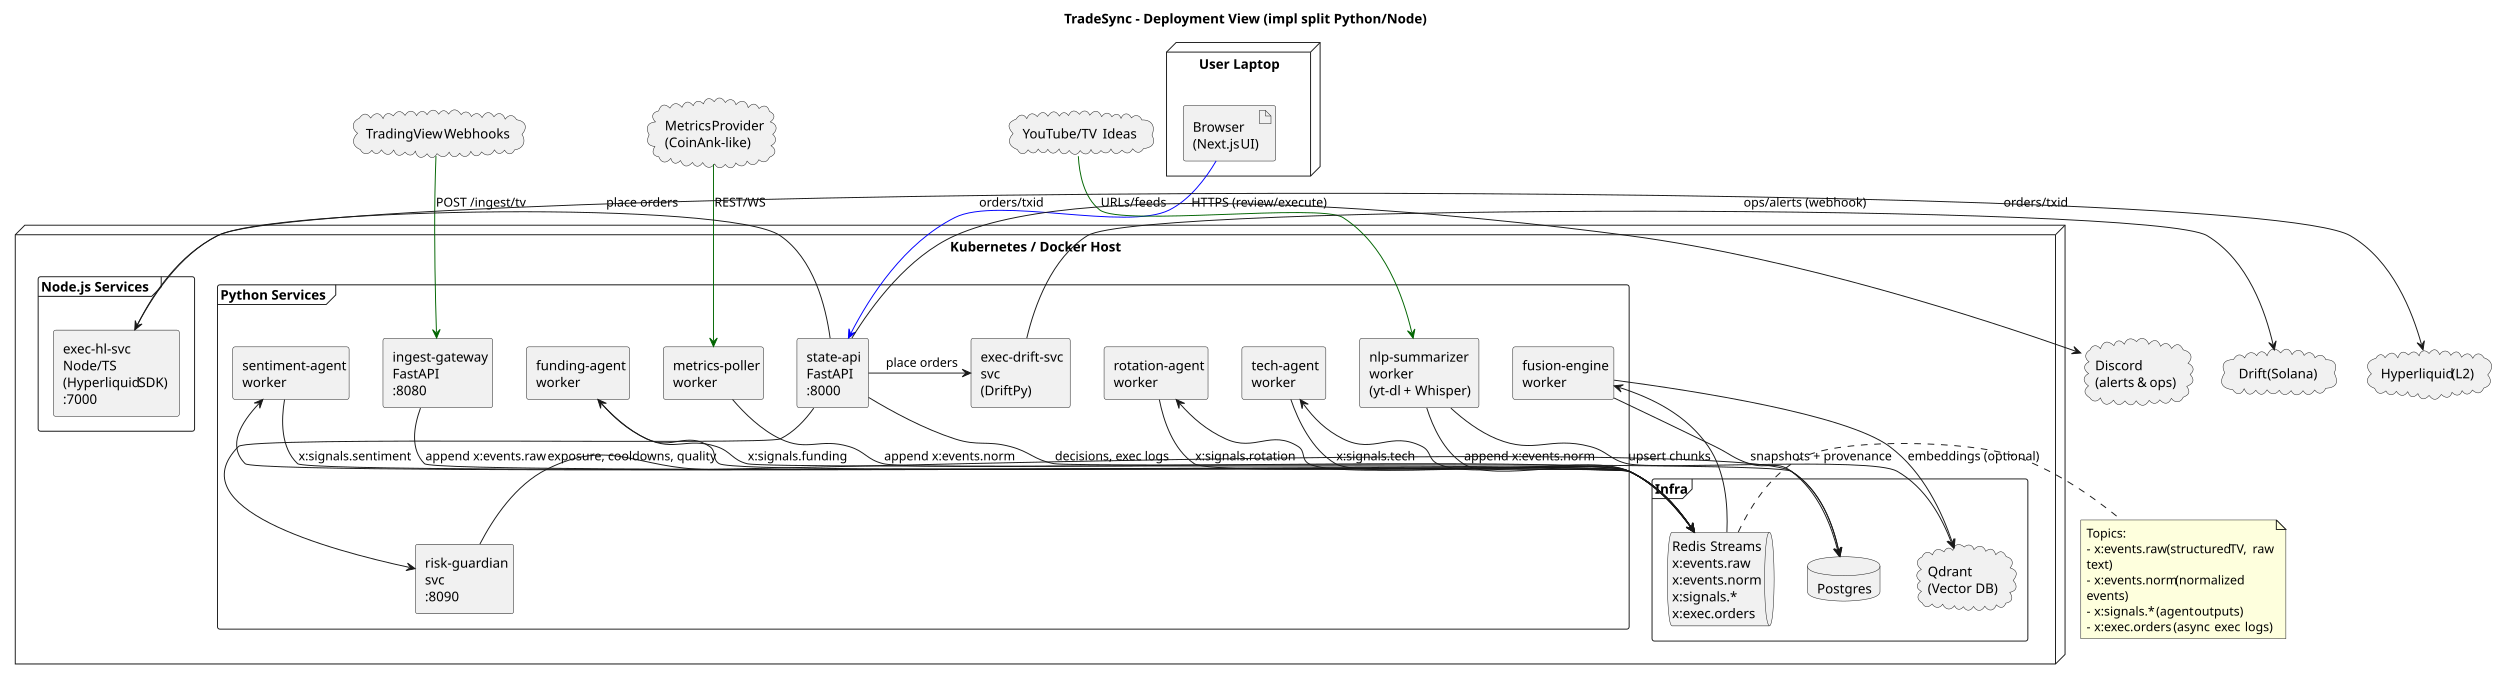
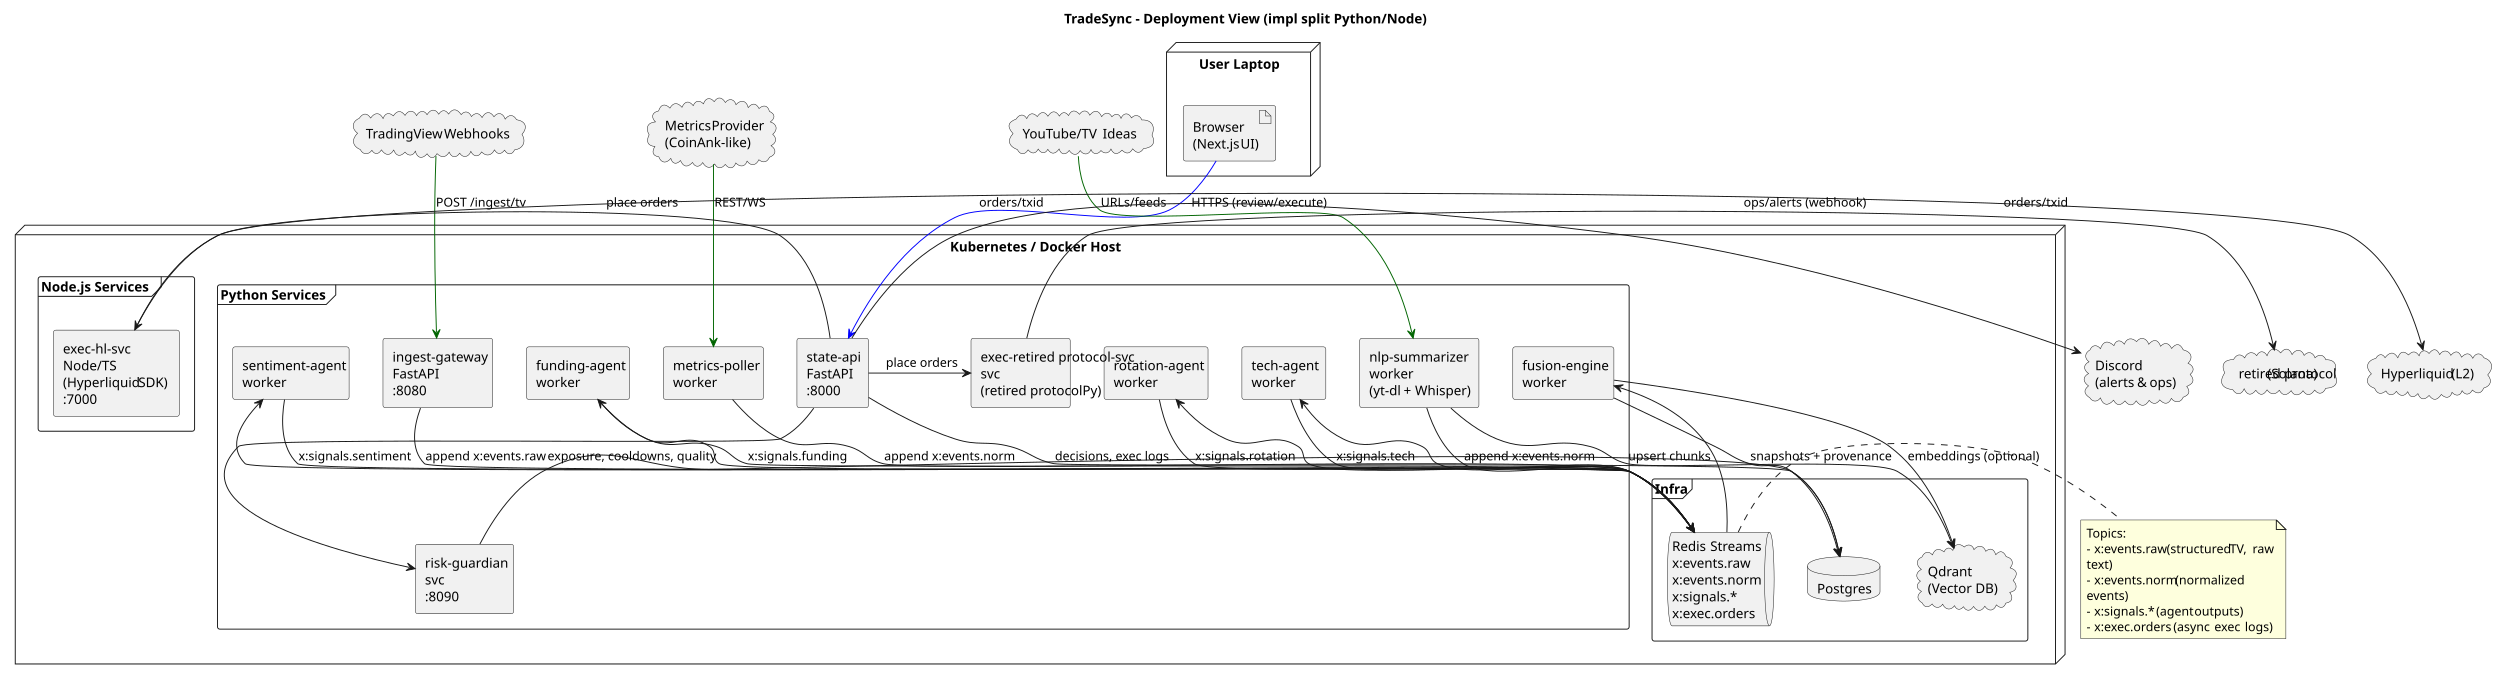
<svg xmlns="http://www.w3.org/2000/svg" contentStyleType="text/css" height="713px" preserveAspectRatio="none" style="width:2621px;height:713px;background:#FFFFFF;" version="1.1" viewBox="0 0 2621 713" width="2621px" zoomAndPan="magnify">
  <defs />
  <g>
    <text fill="#000000" font-family="sans-serif" font-size="14" font-weight="bold" lengthAdjust="spacing" textLength="376" x="1115.621" y="24.533">TradeSync - Deployment View (impl split Python/Node)</text>
    <g id="cluster_user">
      <polygon fill="none" points="1223,54.609,1233,44.609,1384,44.609,1384,174.609,1374,184.609,1223,184.609,1223,54.609" style="stroke:#181818;stroke-width:1.0;" />
      <line style="stroke:#181818;stroke-width:1.0;" x1="1374" x2="1384" y1="54.609" y2="44.609" />
      <line style="stroke:#181818;stroke-width:1.0;" x1="1223" x2="1374" y1="54.609" y2="54.609" />
      <line style="stroke:#181818;stroke-width:1.0;" x1="1374" x2="1374" y1="54.609" y2="184.609" />
      <text fill="#000000" font-family="sans-serif" font-size="14" font-weight="bold" lengthAdjust="spacing" textLength="85" x="1257" y="72.143">User Laptop</text>
    </g>
    <g id="cluster_k8s">
      <polygon fill="none" points="16,246.109,26,236.109,2165,236.109,2165,686.109,2155,696.109,16,696.109,16,246.109" style="stroke:#181818;stroke-width:1.0;" />
      <line style="stroke:#181818;stroke-width:1.0;" x1="2155" x2="2165" y1="246.109" y2="236.109" />
      <line style="stroke:#181818;stroke-width:1.0;" x1="16" x2="2155" y1="246.109" y2="246.109" />
      <line style="stroke:#181818;stroke-width:1.0;" x1="2155" x2="2155" y1="246.109" y2="696.109" />
      <text fill="#000000" font-family="sans-serif" font-size="14" font-weight="bold" lengthAdjust="spacing" textLength="181" x="996" y="263.643">Kubernetes / Docker Host</text>
    </g>
    <g id="cluster_Python Services">
      <rect fill="none" height="361" rx="2.5" ry="2.5" style="stroke:#181818;stroke-width:1.0;" width="1480" x="228" y="298.609" />
      <path d="M352,298.609 L352,309.219 L342,319.219 L228,319.219 " fill="none" style="stroke:#181818;stroke-width:1.0;" />
      <text fill="#000000" font-family="sans-serif" font-size="14" font-weight="bold" lengthAdjust="spacing" textLength="114" x="231" y="314.143">Python Services</text>
    </g>
    <g id="cluster_Node.js Services">
      <rect fill="none" height="162" rx="2.5" ry="2.5" style="stroke:#181818;stroke-width:1.0;" width="164" x="40" y="290.109" />
      <path d="M169,290.109 L169,300.719 L159,310.719 L40,310.719 " fill="none" style="stroke:#181818;stroke-width:1.0;" />
      <text fill="#000000" font-family="sans-serif" font-size="14" font-weight="bold" lengthAdjust="spacing" textLength="119" x="43" y="305.643">Node.js Services</text>
    </g>
    <g id="cluster_Infra">
      <rect fill="none" height="170" rx="2.5" ry="2.5" style="stroke:#181818;stroke-width:1.0;" width="394" x="1732" y="502.109" />
      <path d="M1774,502.109 L1774,512.719 L1764,522.719 L1732,522.719 " fill="none" style="stroke:#181818;stroke-width:1.0;" />
      <text fill="#000000" font-family="sans-serif" font-size="14" font-weight="bold" lengthAdjust="spacing" textLength="32" x="1735" y="517.643">Infra</text>
    </g>
    <g id="elem_ui">
      <rect fill="#F1F1F1" height="58.219" rx="2.5" ry="2.5" style="stroke:#181818;stroke-width:0.5;" width="97" x="1240.5" y="110.609" />
      <polygon fill="#F1F1F1" points="1320.5,115.609,1320.5,129.609,1332.5,129.609,1332.5,121.609,1326.5,115.609,1320.5,115.609" style="stroke:#181818;stroke-width:0.5;" />
      <line style="stroke:#181818;stroke-width:0.5;" x1="1326.5" x2="1326.5" y1="115.609" y2="121.609" />
      <line style="stroke:#181818;stroke-width:0.5;" x1="1332.5" x2="1326.5" y1="121.609" y2="121.609" />
      <text fill="#000000" font-family="sans-serif" font-size="14" lengthAdjust="spacing" textLength="51" x="1250.5" y="138.143">Browser</text>
      <text fill="#000000" font-family="sans-serif" font-size="14" lengthAdjust="spacing" textLength="46" x="1250.5" y="155.752">(Next.js</text>
      <text fill="#000000" font-family="sans-serif" font-size="14" lengthAdjust="spacing" textLength="4" x="1296.5" y="155.752"> </text>
      <text fill="#000000" font-family="sans-serif" font-size="14" lengthAdjust="spacing" textLength="17" x="1300.5" y="155.752">UI)</text>
    </g>
    <g id="elem_ingest">
      <rect fill="#F1F1F1" height="72.828" rx="2.5" ry="2.5" style="stroke:#181818;stroke-width:0.5;" width="115" x="401.5" y="354.609" />
      <text fill="#000000" font-family="sans-serif" font-size="14" lengthAdjust="spacing" textLength="95" x="411.5" y="379.143">ingest-gateway</text>
      <text fill="#000000" font-family="sans-serif" font-size="14" lengthAdjust="spacing" textLength="49" x="411.5" y="396.752">FastAPI</text>
      <text fill="#000000" font-family="sans-serif" font-size="14" lengthAdjust="spacing" textLength="36" x="411.5" y="414.361">:8080</text>
    </g>
    <g id="elem_nlp">
      <rect fill="#F1F1F1" height="72.828" rx="2.5" ry="2.5" style="stroke:#181818;stroke-width:0.5;" width="125" x="1425.5" y="354.609" />
      <text fill="#000000" font-family="sans-serif" font-size="14" lengthAdjust="spacing" textLength="96" x="1435.5" y="379.143">nlp-summarizer</text>
      <text fill="#000000" font-family="sans-serif" font-size="14" lengthAdjust="spacing" textLength="42" x="1435.5" y="396.752">worker</text>
      <text fill="#000000" font-family="sans-serif" font-size="14" lengthAdjust="spacing" textLength="32" x="1435.5" y="414.361">(yt-dl</text>
      <text fill="#000000" font-family="sans-serif" font-size="14" lengthAdjust="spacing" textLength="4" x="1467.5" y="414.361"> </text>
      <text fill="#000000" font-family="sans-serif" font-size="14" lengthAdjust="spacing" textLength="8" x="1471.5" y="414.361">+</text>
      <text fill="#000000" font-family="sans-serif" font-size="14" lengthAdjust="spacing" textLength="4" x="1479.5" y="414.361"> </text>
      <text fill="#000000" font-family="sans-serif" font-size="14" lengthAdjust="spacing" textLength="57" x="1483.5" y="414.361">Whisper)</text>
    </g>
    <g id="elem_mpoller">
      <rect fill="#F1F1F1" height="55.219" rx="2.5" ry="2.5" style="stroke:#181818;stroke-width:0.5;" width="105" x="695.5" y="363.609" />
      <text fill="#000000" font-family="sans-serif" font-size="14" lengthAdjust="spacing" textLength="85" x="705.5" y="388.143">metrics-poller</text>
      <text fill="#000000" font-family="sans-serif" font-size="14" lengthAdjust="spacing" textLength="42" x="705.5" y="405.752">worker</text>
    </g>
    <g id="elem_agent_tech">
      <rect fill="#F1F1F1" height="55.219" rx="2.5" ry="2.5" style="stroke:#181818;stroke-width:0.5;" width="88" x="1302" y="363.609" />
      <text fill="#000000" font-family="sans-serif" font-size="14" lengthAdjust="spacing" textLength="68" x="1312" y="388.143">tech-agent</text>
      <text fill="#000000" font-family="sans-serif" font-size="14" lengthAdjust="spacing" textLength="42" x="1312" y="405.752">worker</text>
    </g>
    <g id="elem_agent_funding">
      <rect fill="#F1F1F1" height="55.219" rx="2.5" ry="2.5" style="stroke:#181818;stroke-width:0.5;" width="108" x="552" y="363.609" />
      <text fill="#000000" font-family="sans-serif" font-size="14" lengthAdjust="spacing" textLength="88" x="562" y="388.143">funding-agent</text>
      <text fill="#000000" font-family="sans-serif" font-size="14" lengthAdjust="spacing" textLength="42" x="562" y="405.752">worker</text>
    </g>
    <g id="elem_agent_sentiment">
      <rect fill="#F1F1F1" height="55.219" rx="2.5" ry="2.5" style="stroke:#181818;stroke-width:0.5;" width="122" x="244" y="363.609" />
      <text fill="#000000" font-family="sans-serif" font-size="14" lengthAdjust="spacing" textLength="102" x="254" y="388.143">sentiment-agent</text>
      <text fill="#000000" font-family="sans-serif" font-size="14" lengthAdjust="spacing" textLength="42" x="254" y="405.752">worker</text>
    </g>
    <g id="elem_agent_rotation">
      <rect fill="#F1F1F1" height="55.219" rx="2.5" ry="2.5" style="stroke:#181818;stroke-width:0.5;" width="109" x="1157.5" y="363.609" />
      <text fill="#000000" font-family="sans-serif" font-size="14" lengthAdjust="spacing" textLength="89" x="1167.5" y="388.143">rotation-agent</text>
      <text fill="#000000" font-family="sans-serif" font-size="14" lengthAdjust="spacing" textLength="42" x="1167.5" y="405.752">worker</text>
    </g>
    <g id="elem_fusion">
      <rect fill="#F1F1F1" height="55.219" rx="2.5" ry="2.5" style="stroke:#181818;stroke-width:0.5;" width="106" x="1586" y="363.609" />
      <text fill="#000000" font-family="sans-serif" font-size="14" lengthAdjust="spacing" textLength="86" x="1596" y="388.143">fusion-engine</text>
      <text fill="#000000" font-family="sans-serif" font-size="14" lengthAdjust="spacing" textLength="42" x="1596" y="405.752">worker</text>
    </g>
    <g id="elem_risk">
      <rect fill="#F1F1F1" height="72.828" rx="2.5" ry="2.5" style="stroke:#181818;stroke-width:0.5;" width="103" x="435.5" y="570.609" />
      <text fill="#000000" font-family="sans-serif" font-size="14" lengthAdjust="spacing" textLength="83" x="445.5" y="595.143">risk-guardian</text>
      <text fill="#000000" font-family="sans-serif" font-size="14" lengthAdjust="spacing" textLength="21" x="445.5" y="612.752">svc</text>
      <text fill="#000000" font-family="sans-serif" font-size="14" lengthAdjust="spacing" textLength="36" x="445.5" y="630.361">:8090</text>
    </g>
    <g id="elem_stateapi">
      <rect fill="#F1F1F1" height="72.828" rx="2.5" ry="2.5" style="stroke:#181818;stroke-width:0.5;" width="75" x="835.5" y="354.609" />
      <text fill="#000000" font-family="sans-serif" font-size="14" lengthAdjust="spacing" textLength="55" x="845.5" y="379.143">state-api</text>
      <text fill="#000000" font-family="sans-serif" font-size="14" lengthAdjust="spacing" textLength="49" x="845.5" y="396.752">FastAPI</text>
      <text fill="#000000" font-family="sans-serif" font-size="14" lengthAdjust="spacing" textLength="36" x="845.5" y="414.361">:8000</text>
    </g>
-     <g id="elem_exec_drift">
+     <g id="elem_exec_retired protocol">
      <rect fill="#F1F1F1" height="72.828" rx="2.5" ry="2.5" style="stroke:#181818;stroke-width:0.5;" width="104" x="1018" y="354.609" />
-       <text fill="#000000" font-family="sans-serif" font-size="14" lengthAdjust="spacing" textLength="84" x="1028" y="379.143">exec-drift-svc</text>
+       <text fill="#000000" font-family="sans-serif" font-size="14" lengthAdjust="spacing" textLength="84" x="1028" y="379.143">exec-retired protocol-svc</text>
      <text fill="#000000" font-family="sans-serif" font-size="14" lengthAdjust="spacing" textLength="21" x="1028" y="396.752">svc</text>
-       <text fill="#000000" font-family="sans-serif" font-size="14" lengthAdjust="spacing" textLength="52" x="1028" y="414.361">(DriftPy)</text>
+       <text fill="#000000" font-family="sans-serif" font-size="14" lengthAdjust="spacing" textLength="52" x="1028" y="414.361">(retired protocolPy)</text>
    </g>
    <g id="elem_exec_hl">
      <rect fill="#F1F1F1" height="90.438" rx="2.5" ry="2.5" style="stroke:#181818;stroke-width:0.5;" width="132" x="56" y="346.109" />
      <text fill="#000000" font-family="sans-serif" font-size="14" lengthAdjust="spacing" textLength="71" x="66" y="370.643">exec-hl-svc</text>
      <text fill="#000000" font-family="sans-serif" font-size="14" lengthAdjust="spacing" textLength="55" x="66" y="388.252">Node/TS</text>
      <text fill="#000000" font-family="sans-serif" font-size="14" lengthAdjust="spacing" textLength="75" x="66" y="405.861">(Hyperliquid</text>
      <text fill="#000000" font-family="sans-serif" font-size="14" lengthAdjust="spacing" textLength="4" x="141" y="405.861"> </text>
      <text fill="#000000" font-family="sans-serif" font-size="14" lengthAdjust="spacing" textLength="33" x="145" y="405.861">SDK)</text>
      <text fill="#000000" font-family="sans-serif" font-size="14" lengthAdjust="spacing" textLength="36" x="66" y="423.471">:7000</text>
    </g>
    <g id="elem_pg">
      <path d="M1895,593.609 C1895,583.609 1933,583.609 1933,583.609 C1933,583.609 1971,583.609 1971,593.609 L1971,620.219 C1971,630.219 1933,630.219 1933,630.219 C1933,630.219 1895,630.219 1895,620.219 L1895,593.609 " fill="#F1F1F1" style="stroke:#181818;stroke-width:0.5;" />
      <path d="M1895,593.609 C1895,603.609 1933,603.609 1933,603.609 C1933,603.609 1971,603.609 1971,593.609 " fill="none" style="stroke:#181818;stroke-width:0.5;" />
      <text fill="#000000" font-family="sans-serif" font-size="14" lengthAdjust="spacing" textLength="56" x="1905" y="622.143">Postgres</text>
    </g>
    <g id="elem_qd">
      <path d="M2015.027,583.892 C2017.366,578.811 2021.724,577.046 2025.988,581.732 C2028.335,575.074 2033.022,574.563 2038.142,578.574 C2040.145,574.193 2043.93,573.049 2047.363,576.99 C2049.02,569.935 2054.437,569.269 2059.368,573.511 C2063.106,569.754 2068.104,571.123 2069.527,576.179 C2073.543,571.317 2079.511,571.275 2081.872,577.95 C2087.264,573.662 2090.41,575.87 2092.364,581.565 C2096.974,576.264 2100.705,578.124 2103.297,583.61 C2109.516,584.935 2111.962,590.255 2107.424,595.359 C2115.645,598.08 2115.252,602.778 2110.607,608.593 C2115.518,613.685 2114.81,619.609 2107.032,621.06 C2110.652,626.289 2110.196,631.051 2102.938,632.326 C2100.656,637.983 2097.015,637.97 2092.99,634.158 C2090.38,640.855 2084.924,641.462 2080.858,635.559 C2077.691,641.21 2072.543,641.565 2069.102,635.842 C2065.915,640.563 2061.871,641.543 2058.453,636.084 C2055.451,639.971 2051.166,639.764 2049.149,635.022 C2044.993,640.493 2039.475,639.284 2036.706,633.49 C2033.803,638.024 2028.292,637.837 2025.633,633.197 C2021.784,637.093 2018.081,637.576 2015.203,632.115 C2009.541,628.662 2009.269,624.085 2014.443,619.955 C2009.005,617.211 2008.434,613.103 2013.335,609.285 C2007.63,605.422 2008.619,599.898 2014.341,596.968 C2009.134,593.228 2008.097,586.996 2015.027,583.892 " fill="#F1F1F1" style="stroke:#181818;stroke-width:0.5;" />
      <text fill="#000000" font-family="sans-serif" font-size="14" lengthAdjust="spacing" textLength="44" x="2021" y="604.143">Qdrant</text>
      <text fill="#000000" font-family="sans-serif" font-size="14" lengthAdjust="spacing" textLength="46" x="2021" y="621.752">(Vector</text>
      <text fill="#000000" font-family="sans-serif" font-size="14" lengthAdjust="spacing" textLength="4" x="2067" y="621.752"> </text>
      <text fill="#000000" font-family="sans-serif" font-size="14" lengthAdjust="spacing" textLength="24" x="2071" y="621.752">DB)</text>
    </g>
    <g id="elem_rs">
      <path d="M1753,558.109 L1855,558.109 C1860,558.109 1860,607.133 1860,607.133 C1860,607.133 1860,656.156 1855,656.156 L1753,656.156 C1748,656.156 1748,607.133 1748,607.133 C1748,607.133 1748,558.109 1753,558.109 " fill="#F1F1F1" style="stroke:#181818;stroke-width:0.5;" />
      <path d="M1855,558.109 C1850,558.109 1850,607.133 1850,607.133 C1850,656.156 1855,656.156 1855,656.156 " fill="none" style="stroke:#181818;stroke-width:0.5;" />
      <text fill="#000000" font-family="sans-serif" font-size="14" lengthAdjust="spacing" textLength="36" x="1753" y="577.643">Redis</text>
      <text fill="#000000" font-family="sans-serif" font-size="14" lengthAdjust="spacing" textLength="4" x="1789" y="577.643"> </text>
      <text fill="#000000" font-family="sans-serif" font-size="14" lengthAdjust="spacing" textLength="52" x="1793" y="577.643">Streams</text>
      <text fill="#000000" font-family="sans-serif" font-size="14" lengthAdjust="spacing" textLength="78" x="1753" y="595.252">x:events.raw</text>
      <text fill="#000000" font-family="sans-serif" font-size="14" lengthAdjust="spacing" textLength="88" x="1753" y="612.861">x:events.norm</text>
      <text fill="#000000" font-family="sans-serif" font-size="14" lengthAdjust="spacing" textLength="63" x="1753" y="630.471">x:signals.*</text>
      <text fill="#000000" font-family="sans-serif" font-size="14" lengthAdjust="spacing" textLength="84" x="1753" y="648.08">x:exec.orders</text>
    </g>
    <g id="elem_tv">
      <path d="M376.546,124.105 C380.372,118.602 384.445,117.728 388.608,123.752 C392.671,117.884 398.051,117.28 401.625,124.247 C403.796,118.57 407.662,117.386 412.361,121.466 C416.256,115.867 420.288,115.187 424.645,120.966 C428.109,115.075 433.516,115.009 436.763,121.184 C439.128,116.535 444.473,114.728 447.728,120.222 C451.143,114.846 456.036,113.174 459.96,119.699 C463.004,114.939 467.161,114.749 470.297,119.599 C474.956,112.861 479.334,114.309 483.502,120.116 C487.425,115.469 492.132,117.108 494.216,122.149 C498.387,117.789 502.146,118.018 505.399,123.223 C508.758,117.19 513.65,115.814 517.88,122.359 C522.428,116.618 527.611,118.922 529.635,124.892 C533.576,119.841 538.145,119.731 541.564,125.469 C551.156,127.118 553.603,133.424 547.257,140.938 C552.006,148.47 548.29,156.041 539.515,157.089 C536.808,162.848 532.035,162.473 528.981,157.428 C525.285,162.065 521.802,162.437 518.38,157.136 C515.347,163.229 509.746,164.401 504.911,159.304 C501.515,165.322 496.44,164.4 493.631,158.736 C491.532,164.408 485.876,166.431 481.921,160.631 C478.152,165.915 473.556,165.544 470.924,159.525 C467.285,165.356 463.118,165.72 458.185,161.103 C454.888,166.874 451.185,166.472 447.747,161.238 C442.9,167.159 437.331,165.962 435.425,158.525 C432.888,163.834 428.005,163.758 424.632,159.464 C419.838,164.568 415.414,164.049 412.777,157.306 C408.552,164.21 403.904,162.739 399.868,157.111 C397.168,161.637 393.095,162.708 389.896,157.63 C386.415,162.363 380.469,162.652 377.745,156.763 C369.11,153.187 368.519,145.886 374.815,139.741 C368.462,134.808 368.767,127.472 376.546,124.105 " fill="#F1F1F1" style="stroke:#181818;stroke-width:0.5;" />
      <text fill="#000000" font-family="sans-serif" font-size="14" lengthAdjust="spacing" textLength="78" x="383.5" y="145.143">TradingView</text>
      <text fill="#000000" font-family="sans-serif" font-size="14" lengthAdjust="spacing" textLength="4" x="461.5" y="145.143"> </text>
      <text fill="#000000" font-family="sans-serif" font-size="14" lengthAdjust="spacing" textLength="67" x="465.5" y="145.143">Webhooks</text>
    </g>
    <g id="elem_yt">
      <path d="M1065.37,124.793 C1068.259,119.98 1073.135,118.683 1076.486,124.3 C1078.977,118.625 1083.023,117.518 1087.493,122.195 C1090.854,117.268 1094.968,116.038 1098.654,121.859 C1102.537,115.992 1106.639,115.398 1110.685,121.698 C1113.428,117.248 1116.94,116.778 1120.232,121.1 C1123.418,114.896 1127.355,115.042 1131.754,119.828 C1135.053,114.947 1140.105,115.084 1142.522,120.731 C1147.386,114.804 1151.724,115.292 1154.986,122.278 C1158.232,117.936 1162.567,116.824 1165.687,122.414 C1169.201,118.798 1173.272,118.628 1175.273,124.023 C1177.838,117.981 1183.226,117.781 1186.255,123.594 C1189.893,119.521 1195.232,120.734 1197.068,125.741 C1207.482,125.37 1211.6,132.34 1207.758,141.587 C1212.299,150.642 1207.458,154.915 1198.892,155.785 C1195.112,161.29 1191.507,160.789 1187.521,156.013 C1184.313,161.587 1180.755,161.702 1176.291,157.448 C1171.953,161.912 1167.921,162.886 1164.723,156.26 C1162.641,161.05 1157.652,161.708 1154.261,157.841 C1151.141,161.991 1146.002,162.539 1143.802,156.862 C1141.321,162.918 1135.929,162.642 1132.464,157.895 C1129.062,163.885 1124.243,162.548 1120.964,157.763 C1116.973,162.956 1112.636,162.49 1110.351,156.189 C1106.894,161.214 1102.376,162.706 1098.536,156.595 C1095.645,161.833 1091.096,160.77 1088.494,156.296 C1085.488,161.68 1081.598,161.552 1077.842,157.109 C1074.548,162.464 1069.623,162.752 1066.619,156.82 C1057.993,153.652 1055.365,147.376 1062.109,140.069 C1055.908,133.174 1056.08,128.382 1065.37,124.793 " fill="#F1F1F1" style="stroke:#181818;stroke-width:0.5;" />
      <text fill="#000000" font-family="sans-serif" font-size="14" lengthAdjust="spacing" textLength="80" x="1072" y="145.143">YouTube/TV</text>
      <text fill="#000000" font-family="sans-serif" font-size="14" lengthAdjust="spacing" textLength="4" x="1152" y="145.143"> </text>
      <text fill="#000000" font-family="sans-serif" font-size="14" lengthAdjust="spacing" textLength="34" x="1156" y="145.143">Ideas</text>
    </g>
    <g id="elem_metrics">
      <path d="M690.471,116.322 C692.632,109.402 697.138,108.021 702.376,113.325 C705.964,106.994 710.649,107.445 714.992,112.487 C717.904,106.084 722.086,104.996 726.793,110.744 C729.277,105.036 733.337,104.817 737.511,108.892 C739.528,102.6 744.433,101.486 748.794,106.566 C752.865,100.49 757.206,102.212 760.439,107.43 C764.397,102.617 769.846,103.771 771.617,109.705 C776.47,104.242 782.645,105.194 784.417,112.737 C788.7,107.855 792.471,107.702 795.789,113.742 C800.35,109.614 805.024,110.312 806.666,116.747 C812.987,119.684 812.759,123.88 807.641,127.824 C814.786,130.097 815.668,136.104 810.121,140.802 C814.827,144.909 813.801,150.108 808.363,152.72 C814.574,156.999 813.488,162.31 806.739,164.855 C804.199,170.173 800.271,171.207 795.6,167.48 C792.755,173.427 787.508,174.664 783.265,168.96 C780.869,175.536 775.551,175.161 771.405,170.869 C768.91,177.3 764.462,177.534 760.374,172.387 C756.828,176.78 752.399,177.612 749.265,171.934 C744.652,177.538 740.015,176.082 736.711,170.469 C733.501,175.34 729.101,175.899 726.009,170.347 C720.639,175.924 716.718,175.359 713.378,168.314 C709.492,172.632 704.904,172.172 703.3,166.1 C698.865,171.331 693.471,171.62 690.672,164.437 C683.647,163.279 683.416,158.564 686.607,153.581 C678.428,152.81 677.381,147.701 680.551,141.323 C676.71,134.458 678.516,128.57 687.143,127.768 C682.327,122.879 683.425,117.763 690.471,116.322 " fill="#F1F1F1" style="stroke:#181818;stroke-width:0.5;" />
      <text fill="#000000" font-family="sans-serif" font-size="14" lengthAdjust="spacing" textLength="45" x="697" y="136.643">Metrics</text>
      <text fill="#000000" font-family="sans-serif" font-size="14" lengthAdjust="spacing" textLength="4" x="742" y="136.643"> </text>
      <text fill="#000000" font-family="sans-serif" font-size="14" lengthAdjust="spacing" textLength="53" x="746" y="136.643">Provider</text>
      <text fill="#000000" font-family="sans-serif" font-size="14" lengthAdjust="spacing" textLength="89" x="697" y="154.252">(CoinAnk-like)</text>
    </g>
    <g id="elem_dc">
      <path d="M2191.166,366.842 C2193.427,361.354 2198.631,361.055 2202.066,365.563 C2205.206,357.199 2209.919,356.743 2216.248,362.319 C2218.448,355.962 2223.414,355.948 2227.133,360.849 C2229.649,354.095 2235.078,353.715 2239.974,358.107 C2244.732,352.181 2250.704,354.829 2252.784,360.954 C2257.498,355.075 2262.621,355.722 2265.137,363.016 C2269.984,358.083 2273.959,359.818 2276.742,365.314 C2281.653,359.409 2285.539,360.035 2288.913,366.792 C2296.3,368.406 2300.273,374.329 2293.922,380.841 C2299.248,383.195 2301.737,388.095 2296.146,392.526 C2301.665,398.765 2299.144,402.321 2292.575,405.137 C2296.783,410.825 2294.967,414.13 2288.875,416.449 C2286.245,422.535 2280.191,422.736 2276.442,417.7 C2273.407,424.355 2268.829,424.095 2264.346,419.219 C2261.175,424.042 2256.752,424.087 2253.164,419.727 C2249.105,426.544 2244.098,426.723 2239.55,420.228 C2235.858,426.403 2231.624,425.384 2227.831,420.333 C2223.4,425.223 2219.523,426.058 2215.846,419.541 C2210.496,425.747 2204.936,425.424 2202.065,417.178 C2198.977,421.614 2193.952,421.644 2190.96,417.06 C2185.423,413.466 2183.575,409.461 2189.578,404.588 C2184.088,400.744 2182.808,395.434 2189.612,391.622 C2184.404,387.884 2183.597,382.581 2190.113,379.321 C2184.887,375.397 2185.794,369.872 2191.166,366.842 " fill="#F1F1F1" style="stroke:#181818;stroke-width:0.5;" />
      <text fill="#000000" font-family="sans-serif" font-size="14" lengthAdjust="spacing" textLength="48" x="2196.5" y="388.143">Discord</text>
      <text fill="#000000" font-family="sans-serif" font-size="14" lengthAdjust="spacing" textLength="40" x="2196.5" y="405.752">(alerts</text>
      <text fill="#000000" font-family="sans-serif" font-size="14" lengthAdjust="spacing" textLength="4" x="2236.5" y="405.752"> </text>
      <text fill="#000000" font-family="sans-serif" font-size="14" lengthAdjust="spacing" textLength="9" x="2240.5" y="405.752">&amp;</text>
      <text fill="#000000" font-family="sans-serif" font-size="14" lengthAdjust="spacing" textLength="4" x="2249.5" y="405.752"> </text>
      <text fill="#000000" font-family="sans-serif" font-size="14" lengthAdjust="spacing" textLength="28" x="2253.5" y="405.752">ops)</text>
    </g>
-     <g id="elem_drift">
+     <g id="elem_retired protocol">
      <path d="M2341.596,377.017 C2344.411,371.751 2348.907,370.013 2353.338,375.203 C2355.686,369.459 2361.515,367.528 2365.939,372.835 C2368.897,367.184 2373.9,367.626 2376.764,372.928 C2379.653,365.03 2385.15,363.357 2391.033,369.987 C2395.72,364.091 2400.137,364.808 2403.005,371.691 C2406.711,365.816 2412.852,365.474 2415.655,372.571 C2420.056,367.613 2424.997,369.495 2427.086,375.078 C2431.505,370.834 2435.926,371.683 2438.52,377.212 C2447.707,376.703 2451.16,383.253 2447.151,391.002 C2452.243,400.935 2449.737,406.4 2438.213,407.114 C2435.813,412.916 2430.864,414.29 2426.696,408.939 C2423.046,414.092 2418.829,416.122 2414.491,409.661 C2411.231,414.647 2405.234,416.18 2402.036,409.594 C2397.842,414.518 2393.407,415.866 2389.639,409.141 C2385.307,414.308 2380.787,414.122 2376.781,408.743 C2372.916,414.757 2369.28,415.097 2364.988,409.165 C2360.238,415.158 2355.851,414.655 2352.783,407.591 C2349.955,414.244 2344.76,414.555 2340.86,408.605 C2329.401,407.091 2325.763,401.13 2332.376,390.937 C2328.121,382.003 2332.181,376.897 2341.596,377.017 " fill="#F1F1F1" style="stroke:#181818;stroke-width:0.5;" />
-       <text fill="#000000" font-family="sans-serif" font-size="14" lengthAdjust="spacing" textLength="26" x="2347" y="396.643">Drift</text>
+       <text fill="#000000" font-family="sans-serif" font-size="14" lengthAdjust="spacing" textLength="26" x="2347" y="396.643">retired protocol</text>
      <text fill="#000000" font-family="sans-serif" font-size="14" lengthAdjust="spacing" textLength="4" x="2373" y="396.643"> </text>
      <text fill="#000000" font-family="sans-serif" font-size="14" lengthAdjust="spacing" textLength="54" x="2377" y="396.643">(Solana)</text>
    </g>
    <g id="elem_hl">
      <path d="M2490.9,375.64 C2493.23,371.436 2497.529,370.043 2500.497,374.97 C2504.985,369.283 2509.507,367.892 2513.897,375.073 C2516.232,368.769 2519.73,367.053 2525.064,372.131 C2529.299,367.67 2532.695,367.88 2536.193,372.988 C2537.649,367.138 2542.789,366.062 2546.642,370.57 C2550.864,365.093 2554.792,365.229 2557.785,371.716 C2561.078,366.495 2566.887,366.777 2569.455,372.489 C2574.217,367.143 2578.051,367.763 2580.681,374.475 C2585.058,370.064 2589.14,369.117 2592.483,375.596 C2595.586,369.557 2600.721,369.511 2604.271,375.144 C2613.884,378.388 2614.243,386.443 2608.128,393.071 C2613.209,399.036 2611.265,404.689 2603.926,406.873 C2601.197,413.237 2596.624,413.209 2592.053,408.927 C2589.246,414.023 2584.753,414.939 2581.263,409.635 C2579.425,415.585 2574.18,415.44 2570.713,411.346 C2568.683,418.007 2563.642,417.728 2559.481,413.556 C2555.531,419.171 2551.595,421.142 2546.657,414.599 C2541.877,419.715 2537.767,419.606 2534.943,412.694 C2530.356,417.642 2526.748,417.077 2524.285,410.696 C2520.54,416.356 2515.739,415.461 2512.369,410.284 C2509.023,415.024 2504.345,415.374 2501.379,409.875 C2496.406,413.922 2492.187,413.256 2489.588,407.124 C2481.686,404.492 2478.881,398.033 2486.171,391.973 C2479.155,384.781 2481.682,378.132 2490.9,375.64 " fill="#F1F1F1" style="stroke:#181818;stroke-width:0.5;" />
      <text fill="#000000" font-family="sans-serif" font-size="14" lengthAdjust="spacing" textLength="70" x="2496" y="396.643">Hyperliquid</text>
      <text fill="#000000" font-family="sans-serif" font-size="14" lengthAdjust="spacing" textLength="4" x="2566" y="396.643"> </text>
      <text fill="#000000" font-family="sans-serif" font-size="14" lengthAdjust="spacing" textLength="26" x="2570" y="396.643">(L2)</text>
    </g>
    <g id="elem_GMN56">
      <path d="M2181.5,545.109 L2181.5,669.57 L2396.5,669.57 L2396.5,555.109 L2386.5,545.109 L2181.5,545.109 " fill="#FEFFDD" style="stroke:#181818;stroke-width:0.5;" />
      <path d="M2386.5,545.109 L2386.5,555.109 L2396.5,555.109 L2386.5,545.109 " fill="#FEFFDD" style="stroke:#181818;stroke-width:1.0;" />
      <text fill="#000000" font-family="sans-serif" font-size="13" lengthAdjust="spacing" textLength="42" x="2187.5" y="563.605">Topics:</text>
      <text fill="#000000" font-family="sans-serif" font-size="13" lengthAdjust="spacing" textLength="4" x="2187.5" y="579.956">-</text>
      <text fill="#000000" font-family="sans-serif" font-size="13" lengthAdjust="spacing" textLength="4" x="2191.5" y="579.956"> </text>
      <text fill="#000000" font-family="sans-serif" font-size="13" lengthAdjust="spacing" textLength="72" x="2195.5" y="579.956">x:events.raw</text>
      <text fill="#000000" font-family="sans-serif" font-size="13" lengthAdjust="spacing" textLength="4" x="2267.5" y="579.956"> </text>
      <text fill="#000000" font-family="sans-serif" font-size="13" lengthAdjust="spacing" textLength="62" x="2271.5" y="579.956">(structured</text>
      <text fill="#000000" font-family="sans-serif" font-size="13" lengthAdjust="spacing" textLength="4" x="2333.5" y="579.956"> </text>
      <text fill="#000000" font-family="sans-serif" font-size="13" lengthAdjust="spacing" textLength="20" x="2337.5" y="579.956">TV,</text>
      <text fill="#000000" font-family="sans-serif" font-size="13" lengthAdjust="spacing" textLength="4" x="2357.5" y="579.956"> </text>
      <text fill="#000000" font-family="sans-serif" font-size="13" lengthAdjust="spacing" textLength="20" x="2361.5" y="579.956">raw</text>
      <text fill="#000000" font-family="sans-serif" font-size="13" lengthAdjust="spacing" textLength="26" x="2187.5" y="596.308">text)</text>
      <text fill="#000000" font-family="sans-serif" font-size="13" lengthAdjust="spacing" textLength="4" x="2187.5" y="612.659">-</text>
      <text fill="#000000" font-family="sans-serif" font-size="13" lengthAdjust="spacing" textLength="4" x="2191.5" y="612.659"> </text>
      <text fill="#000000" font-family="sans-serif" font-size="13" lengthAdjust="spacing" textLength="81" x="2195.5" y="612.659">x:events.norm</text>
      <text fill="#000000" font-family="sans-serif" font-size="13" lengthAdjust="spacing" textLength="4" x="2276.5" y="612.659"> </text>
      <text fill="#000000" font-family="sans-serif" font-size="13" lengthAdjust="spacing" textLength="67" x="2280.5" y="612.659">(normalized</text>
      <text fill="#000000" font-family="sans-serif" font-size="13" lengthAdjust="spacing" textLength="41" x="2187.5" y="629.011">events)</text>
      <text fill="#000000" font-family="sans-serif" font-size="13" lengthAdjust="spacing" textLength="4" x="2187.5" y="645.362">-</text>
      <text fill="#000000" font-family="sans-serif" font-size="13" lengthAdjust="spacing" textLength="4" x="2191.5" y="645.362"> </text>
      <text fill="#000000" font-family="sans-serif" font-size="13" lengthAdjust="spacing" textLength="61" x="2195.5" y="645.362">x:signals.*</text>
      <text fill="#000000" font-family="sans-serif" font-size="13" lengthAdjust="spacing" textLength="4" x="2256.5" y="645.362"> </text>
      <text fill="#000000" font-family="sans-serif" font-size="13" lengthAdjust="spacing" textLength="36" x="2260.5" y="645.362">(agent</text>
      <text fill="#000000" font-family="sans-serif" font-size="13" lengthAdjust="spacing" textLength="4" x="2296.5" y="645.362"> </text>
      <text fill="#000000" font-family="sans-serif" font-size="13" lengthAdjust="spacing" textLength="47" x="2300.5" y="645.362">outputs)</text>
      <text fill="#000000" font-family="sans-serif" font-size="13" lengthAdjust="spacing" textLength="4" x="2187.5" y="661.714">-</text>
      <text fill="#000000" font-family="sans-serif" font-size="13" lengthAdjust="spacing" textLength="4" x="2191.5" y="661.714"> </text>
      <text fill="#000000" font-family="sans-serif" font-size="13" lengthAdjust="spacing" textLength="79" x="2195.5" y="661.714">x:exec.orders</text>
      <text fill="#000000" font-family="sans-serif" font-size="13" lengthAdjust="spacing" textLength="4" x="2274.5" y="661.714"> </text>
      <text fill="#000000" font-family="sans-serif" font-size="13" lengthAdjust="spacing" textLength="39" x="2278.5" y="661.714">(async</text>
      <text fill="#000000" font-family="sans-serif" font-size="13" lengthAdjust="spacing" textLength="4" x="2317.5" y="661.714"> </text>
      <text fill="#000000" font-family="sans-serif" font-size="13" lengthAdjust="spacing" textLength="28" x="2321.5" y="661.714">exec</text>
      <text fill="#000000" font-family="sans-serif" font-size="13" lengthAdjust="spacing" textLength="4" x="2349.5" y="661.714"> </text>
      <text fill="#000000" font-family="sans-serif" font-size="13" lengthAdjust="spacing" textLength="28" x="2353.5" y="661.714">logs)</text>
    </g>
    <g id="link_ui_stateapi">
      <path d="M1275.01,168.719 C1264.3,186.899 1247.69,209.139 1226,220.109 C1181.35,242.679 1045.63,205.499 1001,228.109 C947.76,255.079 912.388,310.161 892.228,349.111 " fill="none" id="ui-to-stateapi" style="stroke:#0000FF;stroke-width:1.0;" />
      <polygon fill="#0000FF" points="889.47,354.439,897.159,348.285,891.768,349.999,890.055,344.608,889.47,354.439" style="stroke:#0000FF;stroke-width:1.0;" />
      <text fill="#000000" font-family="sans-serif" font-size="13" lengthAdjust="spacing" textLength="138" x="1249" y="216.605">HTTPS (review/execute)</text>
    </g>
    <g id="link_tv_ingest">
      <path d="M457.07,163.679 C456.65,175.219 456.21,189.399 456,202.109 C455.14,255.149 456.394,310.602 457.565,348.422 " fill="none" id="tv-to-ingest" style="stroke:#006400;stroke-width:1.0;" />
      <polygon fill="#006400" points="457.75,354.419,461.47,345.3,457.595,349.422,453.474,345.547,457.75,354.419" style="stroke:#006400;stroke-width:1.0;" />
      <text fill="#000000" font-family="sans-serif" font-size="13" lengthAdjust="spacing" textLength="91" x="457" y="216.605">POST /ingest/tv</text>
    </g>
    <g id="link_yt_nlp">
      <path d="M1130.52,163.759 C1131.52,182.159 1136.22,206.919 1153,220.109 C1175.29,237.629 1384.16,212.769 1408,228.109 C1451.79,256.279 1471.051,310.2 1480.151,348.73 " fill="none" id="yt-to-nlp" style="stroke:#006400;stroke-width:1.0;" />
      <polygon fill="#006400" points="1481.53,354.569,1483.354,344.891,1480.381,349.703,1475.568,346.73,1481.53,354.569" style="stroke:#006400;stroke-width:1.0;" />
      <text fill="#000000" font-family="sans-serif" font-size="13" lengthAdjust="spacing" textLength="67" x="1154" y="216.605">URLs/feeds</text>
    </g>
    <g id="link_metrics_mpoller">
      <path d="M748,172.209 C748,221.779 748,310.919 748,357.329 " fill="none" id="metrics-to-mpoller" style="stroke:#006400;stroke-width:1.0;" />
      <polygon fill="#006400" points="748,363.329,752,354.329,748,358.329,744,354.329,748,363.329" style="stroke:#006400;stroke-width:1.0;" />
      <text fill="#000000" font-family="sans-serif" font-size="13" lengthAdjust="spacing" textLength="60" x="749" y="216.605">REST/WS</text>
    </g>
    <g id="link_ingest_rs">
      <path d="M440.84,427.869 C433.61,447.629 430.11,471.129 445,486.109 C457.36,498.549 1692.09,486.729 1708,494.109 C1736.69,507.419 1756.633,529.011 1773.123,552.911 " fill="none" id="ingest-to-rs" style="stroke:#181818;stroke-width:1.0;" />
      <polygon fill="#181818" points="1776.53,557.849,1774.711,548.17,1773.69,553.734,1768.127,552.713,1776.53,557.849" style="stroke:#181818;stroke-width:1.0;" />
      <text fill="#000000" font-family="sans-serif" font-size="13" lengthAdjust="spacing" textLength="118" x="446" y="482.604">append x:events.raw</text>
    </g>
    <g id="link_nlp_qd">
      <path d="M1521.08,427.879 C1534.66,440.269 1551.34,452.849 1569,460.109 C1609.42,476.719 1624.73,457.009 1667,468.109 C1685.46,472.959 1687.41,481.749 1706,486.109 C1736.63,493.289 1961.76,478.389 1989,494.109 C2019.16,511.519 2035.732,542.327 2045.932,568.927 " fill="none" id="nlp-to-qd" style="stroke:#181818;stroke-width:1.0;" />
      <polygon fill="#181818" points="2048.08,574.529,2048.593,564.694,2046.29,569.861,2041.123,567.558,2048.08,574.529" style="stroke:#181818;stroke-width:1.0;" />
      <text fill="#000000" font-family="sans-serif" font-size="13" lengthAdjust="spacing" textLength="82" x="1707" y="482.604">upsert chunks</text>
    </g>
    <g id="link_nlp_rs">
      <path d="M1495.81,427.649 C1502.35,448.369 1513.95,472.949 1534,486.109 C1566.36,507.349 1673.21,477.129 1708,494.109 C1736.31,507.929 1756.148,529.398 1772.678,553.098 " fill="none" id="nlp-to-rs" style="stroke:#181818;stroke-width:1.0;" />
      <polygon fill="#181818" points="1776.11,558.019,1774.242,548.349,1773.25,553.918,1767.681,552.926,1776.11,558.019" style="stroke:#181818;stroke-width:1.0;" />
      <text fill="#000000" font-family="sans-serif" font-size="13" lengthAdjust="spacing" textLength="127" x="1535" y="482.604">append x:events.norm</text>
    </g>
    <g id="link_mpoller_rs">
      <path d="M768,418.829 C780.61,433.589 798.23,450.789 818,460.109 C847.12,473.849 859.12,458.989 890,468.109 C907.16,473.179 908.61,481.909 926,486.109 C968.23,496.309 1668.62,475.749 1708,494.109 C1736.67,507.469 1756.612,529.072 1773.102,552.962 " fill="none" id="mpoller-to-rs" style="stroke:#181818;stroke-width:1.0;" />
      <polygon fill="#181818" points="1776.51,557.899,1774.689,548.22,1773.67,553.784,1768.105,552.765,1776.51,557.899" style="stroke:#181818;stroke-width:1.0;" />
      <text fill="#000000" font-family="sans-serif" font-size="13" lengthAdjust="spacing" textLength="127" x="927" y="482.604">append x:events.norm</text>
    </g>
    <g id="link_rs_agent_tech">
      <path d="M1776.15,557.949 C1759.62,534.229 1736.35,507.839 1708,494.109 C1667.77,474.629 1547.41,505.229 1507,486.109 C1497.32,481.529 1500.54,472.959 1491,468.109 C1457.96,451.319 1441.14,476.689 1408,460.109 C1389.57,450.889 1377.536,438.524 1366.597,423.724 " fill="none" id="rs-to-agent_tech" style="stroke:#181818;stroke-width:1.0;" />
      <polygon fill="#181818" points="1363.03,418.899,1365.163,428.514,1366.002,422.92,1371.596,423.759,1363.03,418.899" style="stroke:#181818;stroke-width:1.0;" />
    </g>
    <g id="link_agent_tech_rs">
      <path d="M1353.33,418.789 C1361,441.069 1375.43,471.459 1400,486.109 C1429.4,503.639 1677.09,479.399 1708,494.109 C1736.56,507.699 1756.494,529.307 1773.004,553.147 " fill="none" id="agent_tech-to-rs" style="stroke:#181818;stroke-width:1.0;" />
      <polygon fill="#181818" points="1776.42,558.079,1774.584,548.403,1773.573,553.969,1768.008,552.958,1776.42,558.079" style="stroke:#181818;stroke-width:1.0;" />
      <text fill="#000000" font-family="sans-serif" font-size="13" lengthAdjust="spacing" textLength="81" x="1401" y="482.604">x:signals.tech</text>
    </g>
    <g id="link_rs_agent_funding">
      <path d="M1776.52,557.879 C1760.03,533.979 1736.68,507.449 1708,494.109 C1683.97,482.939 776.78,499.649 754,486.109 C746.13,481.439 751.59,473.219 744,468.109 C719.48,451.619 704.75,472.659 678,460.109 C657.92,450.689 643.777,437.992 630.727,423.252 " fill="none" id="rs-to-agent_funding" style="stroke:#181818;stroke-width:1.0;" />
      <polygon fill="#181818" points="626.75,418.759,629.721,428.149,630.064,422.503,635.711,422.846,626.75,418.759" style="stroke:#181818;stroke-width:1.0;" />
    </g>
    <g id="link_agent_funding_rs">
      <path d="M626.71,418.839 C639.74,433.609 657.87,450.799 678,460.109 C707.63,473.799 719.92,458.129 751,468.109 C766.54,473.099 767.23,481.909 783,486.109 C807.83,492.729 1684.7,483.269 1708,494.109 C1736.68,507.449 1756.622,529.052 1773.112,552.942 " fill="none" id="agent_funding-to-rs" style="stroke:#181818;stroke-width:1.0;" />
      <polygon fill="#181818" points="1776.52,557.879,1774.699,548.2,1773.68,553.764,1768.116,552.745,1776.52,557.879" style="stroke:#181818;stroke-width:1.0;" />
      <text fill="#000000" font-family="sans-serif" font-size="13" lengthAdjust="spacing" textLength="97" x="784" y="482.604">x:signals.funding</text>
    </g>
    <g id="link_rs_agent_sentiment">
      <path d="M1776.53,557.839 C1760.05,533.939 1736.7,507.409 1708,494.109 C1689.71,485.639 271.21,500.399 257,486.109 C238.13,467.139 252.299,443.609 271.479,423.129 " fill="none" id="rs-to-agent_sentiment" style="stroke:#181818;stroke-width:1.0;" />
      <polygon fill="#181818" points="275.58,418.749,266.508,422.584,272.162,422.399,272.348,428.053,275.58,418.749" style="stroke:#181818;stroke-width:1.0;" />
    </g>
    <g id="link_agent_sentiment_rs">
      <path d="M298.31,418.929 C294.73,440.359 294.18,469.469 312,486.109 C326.17,499.339 1690.41,485.959 1708,494.109 C1736.7,507.409 1756.645,528.999 1773.125,552.909 " fill="none" id="agent_sentiment-to-rs" style="stroke:#181818;stroke-width:1.0;" />
      <polygon fill="#181818" points="1776.53,557.849,1774.716,548.169,1773.693,553.732,1768.129,552.709,1776.53,557.849" style="stroke:#181818;stroke-width:1.0;" />
      <text fill="#000000" font-family="sans-serif" font-size="13" lengthAdjust="spacing" textLength="113" x="313" y="482.604">x:signals.sentiment</text>
    </g>
    <g id="link_rs_agent_rotation">
      <path d="M1776.43,558.049 C1759.92,534.209 1736.58,507.669 1708,494.109 C1674.26,478.099 1404.35,504.759 1372,486.109 C1363.88,481.429 1368.93,473.119 1361,468.109 C1332.29,449.969 1315.91,474.189 1285,460.109 C1264.67,450.849 1250.292,438.12 1237.062,423.34 " fill="none" id="rs-to-agent_rotation" style="stroke:#181818;stroke-width:1.0;" />
      <polygon fill="#181818" points="1233.06,418.869,1236.082,428.243,1236.395,422.595,1242.043,422.907,1233.06,418.869" style="stroke:#181818;stroke-width:1.0;" />
    </g>
    <g id="link_agent_rotation_rs">
      <path d="M1215.46,419.019 C1219.87,441.129 1229.79,471.139 1252,486.109 C1273.01,500.269 1685.07,483.319 1708,494.109 C1736.62,507.579 1756.557,529.184 1773.057,553.044 " fill="none" id="agent_rotation-to-rs" style="stroke:#181818;stroke-width:1.0;" />
      <polygon fill="#181818" points="1776.47,557.979,1774.641,548.302,1773.626,553.867,1768.061,552.852,1776.47,557.979" style="stroke:#181818;stroke-width:1.0;" />
      <text fill="#000000" font-family="sans-serif" font-size="13" lengthAdjust="spacing" textLength="99" x="1253" y="482.604">x:signals.rotation</text>
    </g>
    <g id="link_rs_fusion">
      <path d="M1810.49,557.809 C1811.78,529.369 1808.75,494.019 1791,468.109 C1768.16,434.759 1731.947,417.161 1697.907,406.312 " fill="none" id="rs-to-fusion" style="stroke:#181818;stroke-width:1.0;" />
      <polygon fill="#181818" points="1692.19,404.489,1699.55,411.034,1696.954,406.008,1701.98,403.411,1692.19,404.489" style="stroke:#181818;stroke-width:1.0;" />
    </g>
    <g id="link_fusion_pg">
      <path d="M1692.11,417.209 C1723.07,431.909 1762.82,450.909 1798,468.109 C1814.07,475.969 1817.03,480.449 1834,486.109 C1852.86,492.399 1862.14,482.129 1878,494.109 C1907.04,516.049 1920.164,551.616 1926.774,577.466 " fill="none" id="fusion-to-pg" style="stroke:#181818;stroke-width:1.0;" />
      <polygon fill="#181818" points="1928.26,583.279,1929.906,573.569,1927.021,578.435,1922.155,575.551,1928.26,583.279" style="stroke:#181818;stroke-width:1.0;" />
      <text fill="#000000" font-family="sans-serif" font-size="13" lengthAdjust="spacing" textLength="141" x="1835" y="482.604">snapshots + provenance</text>
    </g>
    <g id="link_fusion_qd">
      <path d="M1692.23,398.559 C1776.51,409.639 1935.76,434.409 1981,468.109 C2016.53,494.579 2035.935,536.894 2046.845,568.723 " fill="none" id="fusion-to-qd" style="stroke:#181818;stroke-width:1.0;" />
      <polygon fill="#181818" points="2048.79,574.399,2049.656,564.589,2047.169,569.669,2042.088,567.183,2048.79,574.399" style="stroke:#181818;stroke-width:1.0;" />
      <text fill="#000000" font-family="sans-serif" font-size="13" lengthAdjust="spacing" textLength="127" x="2000" y="482.604">embeddings (optional)</text>
    </g>
    <g id="link_stateapi_risk">
      <path d="M853.13,427.899 C844.17,440.449 832.34,453.139 818,460.109 C803.81,467.009 261.08,456.869 250,468.109 C186.48,532.529 341.935,576.076 429.335,594.906 " fill="none" id="stateapi-to-risk" style="stroke:#181818;stroke-width:1.0;" />
      <polygon fill="#181818" points="435.2,596.169,427.244,590.364,430.312,595.116,425.559,598.184,435.2,596.169" style="stroke:#181818;stroke-width:1.0;" />
    </g>
    <g id="link_risk_pg">
      <path d="M503.11,570.409 C517.22,543.279 540.57,508.349 573,492.109 C640.56,458.269 667.44,492.039 743,492.109 C806.06,492.169 1824.57,460.629 1878,494.109 C1909.06,513.569 1921.749,550.3 1927.689,577.27 " fill="none" id="risk-to-pg" style="stroke:#181818;stroke-width:1.0;" />
      <polygon fill="#181818" points="1928.98,583.129,1930.951,573.48,1927.905,578.246,1923.138,575.2,1928.98,583.129" style="stroke:#181818;stroke-width:1.0;" />
      <text fill="#000000" font-family="sans-serif" font-size="13" lengthAdjust="spacing" textLength="168" x="574" y="482.604">exposure, cooldowns, quality</text>
    </g>
-     <g id="link_stateapi_exec_drift">
-       <path d="M910.52,391.109 C940.88,391.109 978,391.109 1011.74,391.109 " fill="none" id="stateapi-to-exec_drift" style="stroke:#181818;stroke-width:1.0;" />
+     <g id="link_stateapi_exec_retired protocol">
+       <path d="M910.52,391.109 C940.88,391.109 978,391.109 1011.74,391.109 " fill="none" id="stateapi-to-exec_retired protocol" style="stroke:#181818;stroke-width:1.0;" />
      <polygon fill="#181818" points="1017.74,391.109,1008.74,387.109,1012.74,391.109,1008.74,395.109,1017.74,391.109" style="stroke:#181818;stroke-width:1.0;" />
      <text fill="#000000" font-family="sans-serif" font-size="13" lengthAdjust="spacing" textLength="71" x="928.75" y="384.604">place orders</text>
    </g>
    <g id="link_stateapi_exec_hl">
      <path d="M870.3,354.499 C865.61,320.319 852.83,271.089 818,247.109 C764.01,209.929 286.5,217.529 228,247.109 C187.41,267.629 161.283,306.468 144.023,340.518 " fill="none" id="stateapi-to-exec_hl" style="stroke:#181818;stroke-width:1.0;" />
      <polygon fill="#181818" points="141.31,345.869,148.947,339.65,143.571,341.41,141.811,336.033,141.31,345.869" style="stroke:#181818;stroke-width:1.0;" />
      <text fill="#000000" font-family="sans-serif" font-size="13" lengthAdjust="spacing" textLength="71" x="635.5" y="216.605">place orders</text>
    </g>
-     <g id="link_exec_drift_drift">
-       <path d="M1076.47,354.529 C1084.72,320.109 1102.65,270.479 1140,247.109 C1195.29,212.509 2258.24,213.279 2314,247.109 C2357.14,273.279 2375.266,327.414 2383.076,361.124 " fill="none" id="exec_drift-to-drift" style="stroke:#181818;stroke-width:1.0;" />
+     <g id="link_exec_retired protocol_retired protocol">
+       <path d="M1076.47,354.529 C1084.72,320.109 1102.65,270.479 1140,247.109 C1195.29,212.509 2258.24,213.279 2314,247.109 C2357.14,273.279 2375.266,327.414 2383.076,361.124 " fill="none" id="exec_retired protocol-to-retired protocol" style="stroke:#181818;stroke-width:1.0;" />
      <polygon fill="#181818" points="2384.43,366.969,2386.296,357.299,2383.302,362.098,2378.502,359.104,2384.43,366.969" style="stroke:#181818;stroke-width:1.0;" />
      <text fill="#000000" font-family="sans-serif" font-size="13" lengthAdjust="spacing" textLength="61" x="2100.5" y="216.605">orders/txid</text>
    </g>
    <g id="link_exec_hl_hl">
      <path d="M141.31,345.869 C158.57,311.819 187.41,267.629 228,247.109 C338.86,191.059 2356.61,184.679 2464,247.109 C2508.52,272.989 2529.26,327.3 2538.68,361.11 " fill="none" id="exec_hl-to-hl" style="stroke:#181818;stroke-width:1.0;" />
      <polygon fill="#181818" points="2540.29,366.889,2541.728,357.146,2538.948,362.073,2534.021,359.293,2540.29,366.889" style="stroke:#181818;stroke-width:1.0;" />
      <text fill="#000000" font-family="sans-serif" font-size="13" lengthAdjust="spacing" textLength="61" x="1026.5" y="216.605">orders/txid</text>
    </g>
    <g id="link_stateapi_pg">
      <path d="M910.64,416.649 C935.35,431.589 968.92,449.739 1001,460.109 C1025.76,468.119 1033.82,461.549 1059,468.109 C1080.24,473.649 1083.45,481.929 1105,486.109 C1126.08,490.199 1859.83,482.659 1878,494.109 C1909.16,513.739 1921.89,550.832 1927.801,577.472 " fill="none" id="stateapi-to-pg" style="stroke:#181818;stroke-width:1.0;" />
      <polygon fill="#181818" points="1929.1,583.329,1931.056,573.677,1928.017,578.448,1923.246,575.409,1929.1,583.329" style="stroke:#181818;stroke-width:1.0;" />
      <text fill="#000000" font-family="sans-serif" font-size="13" lengthAdjust="spacing" textLength="119" x="1106" y="482.604">decisions, exec logs</text>
    </g>
    <g id="link_stateapi_dc">
      <path d="M893.11,354.469 C914.62,319.489 952.33,268.969 1001,247.109 C1144.32,182.749 1552.26,226.369 1708,247.109 C1884.34,270.599 2079.501,334.134 2175.841,368.104 " fill="none" id="stateapi-to-dc" style="stroke:#181818;stroke-width:1.0;" />
      <polygon fill="#181818" points="2181.5,370.099,2174.342,363.334,2176.785,368.437,2171.682,370.879,2181.5,370.099" style="stroke:#181818;stroke-width:1.0;" />
      <text fill="#000000" font-family="sans-serif" font-size="13" lengthAdjust="spacing" textLength="120" x="1828" y="216.605">ops/alerts (webhook)</text>
    </g>
    <g id="link_rs_GMN56">
      <path d="M1822.38,557.829 C1836.9,527.289 1860.59,491.269 1895.5,477.109 C1939.36,459.309 2063.45,462.579 2108.5,477.109 C2150.95,490.809 2191.84,518.609 2223.93,544.989 " fill="none" id="rs-GMN56" style="stroke:#181818;stroke-width:1.0;stroke-dasharray:7.0,7.0;" />
    </g>
  </g>
</svg>
